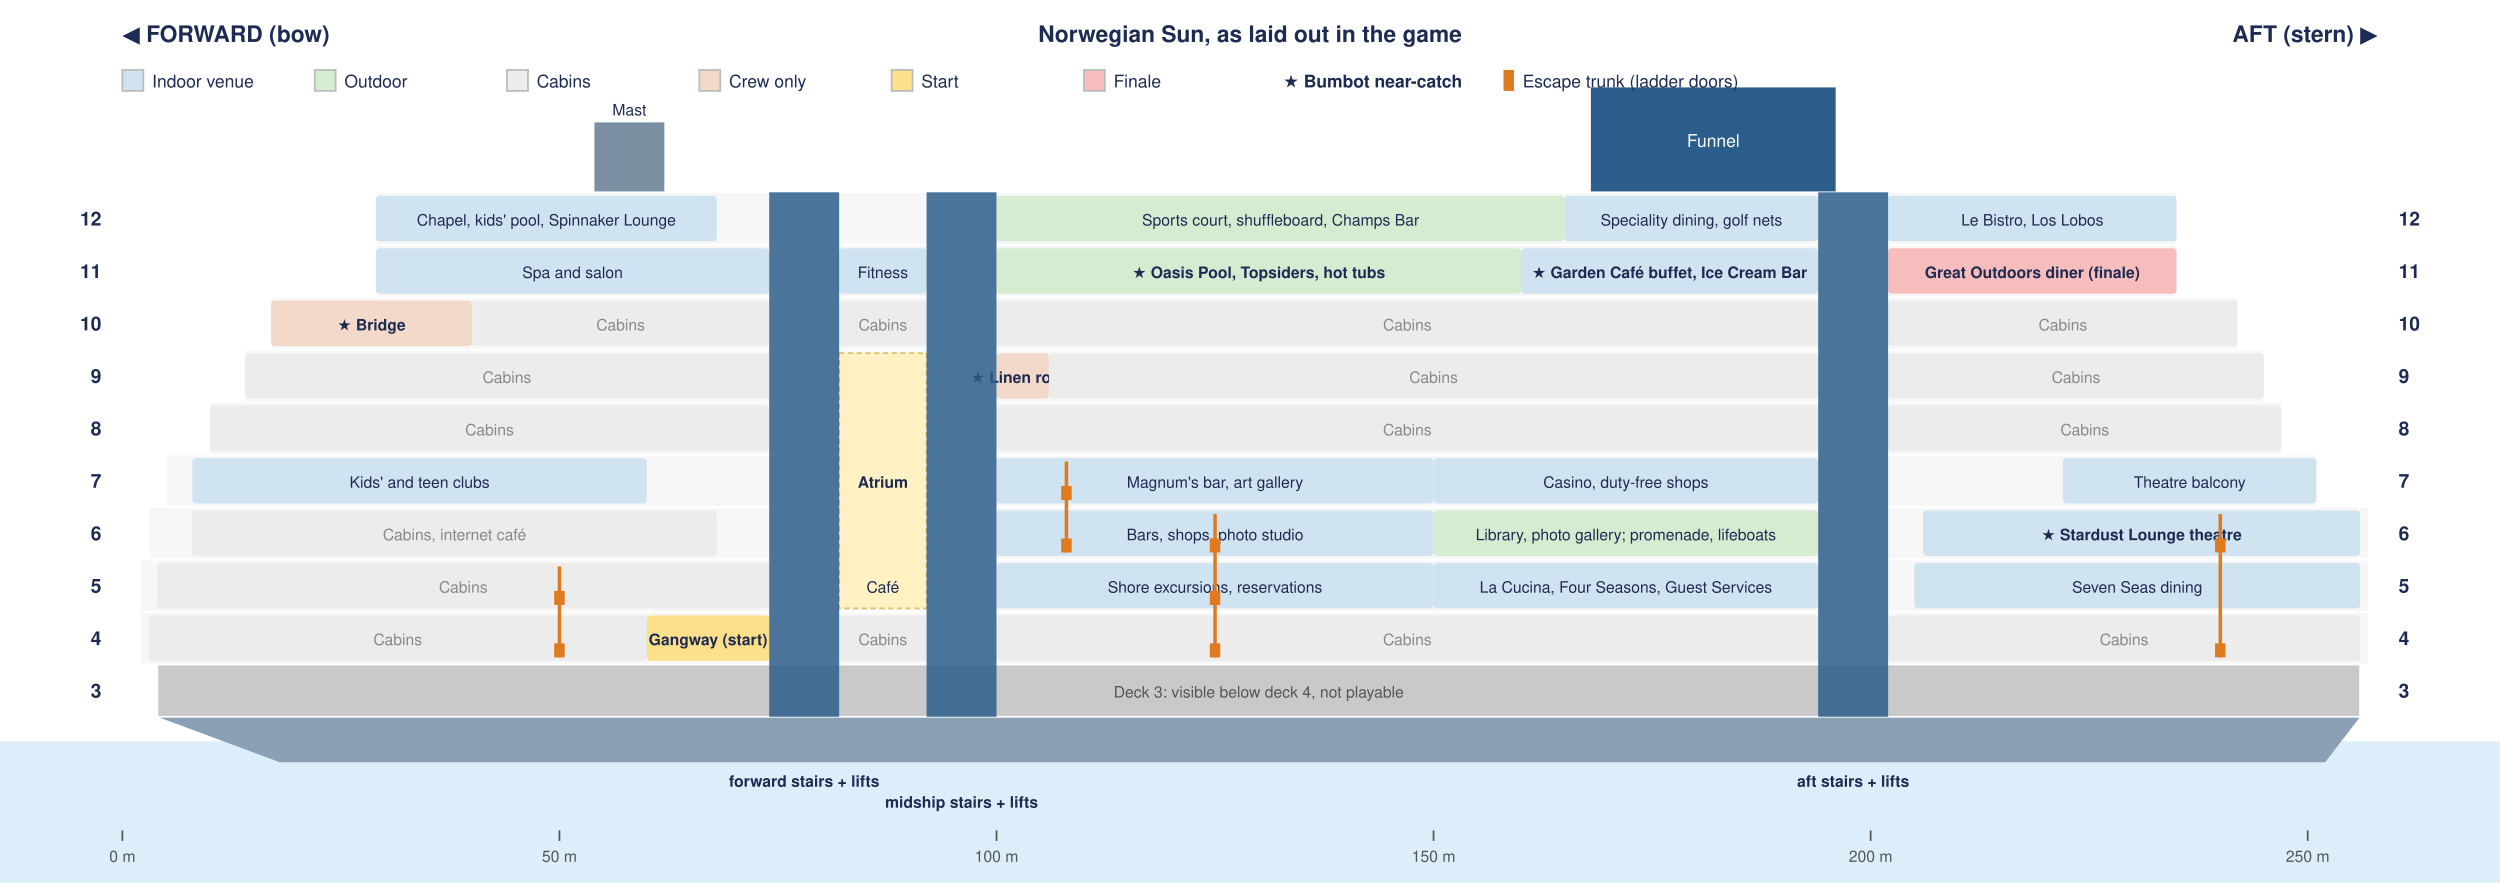
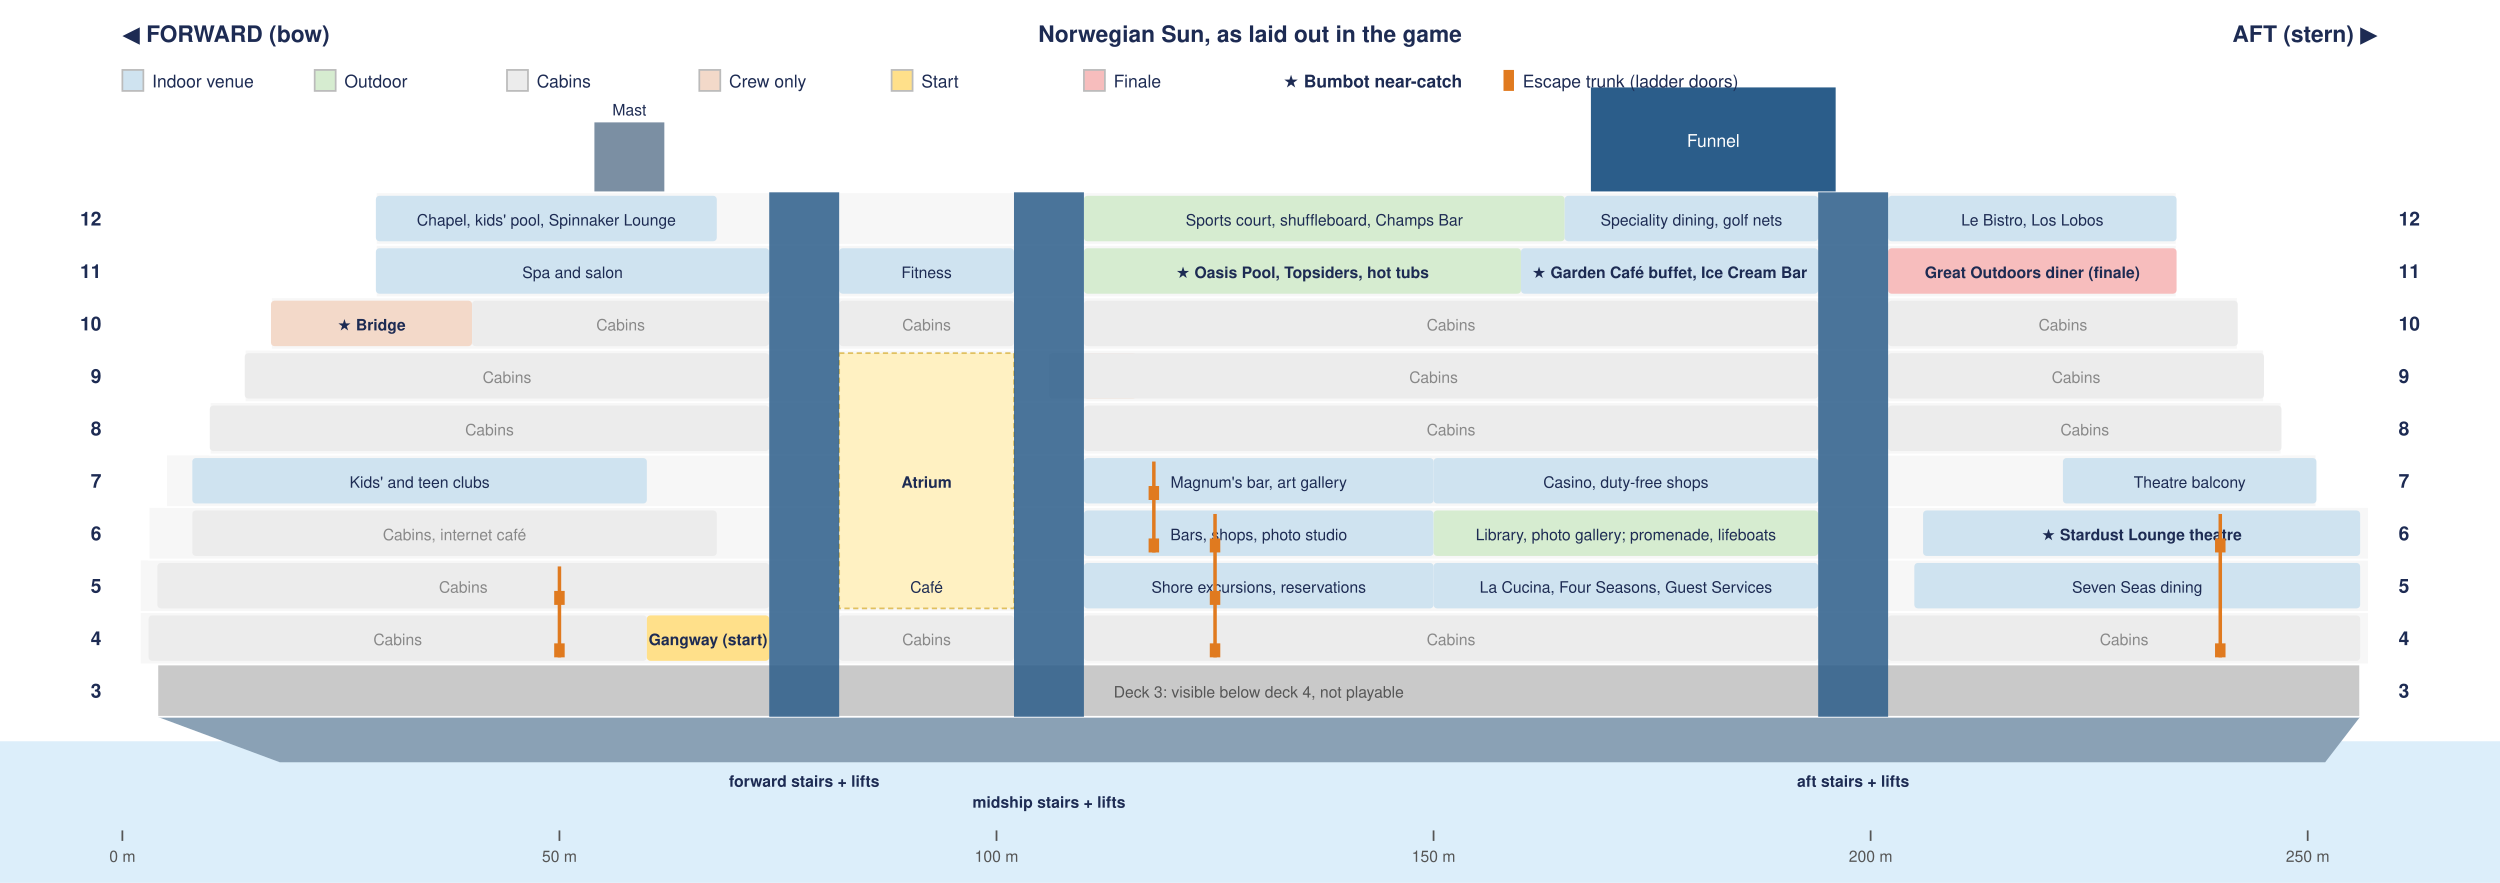
<svg xmlns="http://www.w3.org/2000/svg" width="1430" height="505" viewBox="0 0 1430 505" font-family="Helvetica, Arial, sans-serif">
  <rect width="1430" height="505" fill="#ffffff" />
  <rect x="0" y="424" width="1430" height="81" fill="#dceefa" />
  <polygon points="90,410 1350,410 1330,436 160,436" fill="#8aa1b5" />
  <rect x="910" y="50" width="140" height="60" fill="#2b5d8a" />
  <text x="980.0" y="84.0" font-size="10" text-anchor="middle" fill="#ffffff" font-weight="normal">Funnel</text>
  <rect x="340" y="70" width="40" height="40" fill="#7b8fa3" />
  <text x="360.0" y="66.0" font-size="9" text-anchor="middle" fill="#1d2b53" font-weight="normal">Mast</text>
  <rect x="90" y="380" width="1260" height="30" fill="#c9c9c9" stroke="#ffffff" />
  <text x="720.0" y="399.0" font-size="9" text-anchor="middle" fill="#555555" font-weight="normal">Deck 3: visible below deck 4, not playable</text>
  <text x="58.0" y="399.0" font-size="11" text-anchor="end" fill="#1d2b53" font-weight="bold">3</text>
  <text x="1372.0" y="399.0" font-size="11" text-anchor="start" fill="#1d2b53" font-weight="bold">3</text>
  <rect x="80" y="350" width="1275" height="30" fill="#f7f7f7" stroke="#ffffff" />
  <text x="58.0" y="369.0" font-size="11" text-anchor="end" fill="#1d2b53" font-weight="bold">4</text>
  <text x="1372.0" y="369.0" font-size="11" text-anchor="start" fill="#1d2b53" font-weight="bold">4</text>
  <rect x="80" y="320" width="1275" height="30" fill="#f7f7f7" stroke="#ffffff" />
  <text x="58.0" y="339.0" font-size="11" text-anchor="end" fill="#1d2b53" font-weight="bold">5</text>
  <text x="1372.0" y="339.0" font-size="11" text-anchor="start" fill="#1d2b53" font-weight="bold">5</text>
  <rect x="85" y="290" width="1270" height="30" fill="#f7f7f7" stroke="#ffffff" />
  <text x="58.0" y="309.0" font-size="11" text-anchor="end" fill="#1d2b53" font-weight="bold">6</text>
  <text x="1372.0" y="309.0" font-size="11" text-anchor="start" fill="#1d2b53" font-weight="bold">6</text>
  <rect x="95" y="260" width="1230" height="30" fill="#f7f7f7" stroke="#ffffff" />
  <text x="58.0" y="279.0" font-size="11" text-anchor="end" fill="#1d2b53" font-weight="bold">7</text>
  <text x="1372.0" y="279.0" font-size="11" text-anchor="start" fill="#1d2b53" font-weight="bold">7</text>
  <rect x="120" y="230" width="1185" height="30" fill="#f7f7f7" stroke="#ffffff" />
  <text x="58.0" y="249.0" font-size="11" text-anchor="end" fill="#1d2b53" font-weight="bold">8</text>
  <text x="1372.0" y="249.0" font-size="11" text-anchor="start" fill="#1d2b53" font-weight="bold">8</text>
  <rect x="140" y="200" width="1155" height="30" fill="#f7f7f7" stroke="#ffffff" />
  <text x="58.0" y="219.0" font-size="11" text-anchor="end" fill="#1d2b53" font-weight="bold">9</text>
  <text x="1372.0" y="219.0" font-size="11" text-anchor="start" fill="#1d2b53" font-weight="bold">9</text>
  <rect x="155" y="170" width="1125" height="30" fill="#f7f7f7" stroke="#ffffff" />
  <text x="58.0" y="189.0" font-size="11" text-anchor="end" fill="#1d2b53" font-weight="bold">10</text>
  <text x="1372.0" y="189.0" font-size="11" text-anchor="start" fill="#1d2b53" font-weight="bold">10</text>
  <rect x="215" y="140" width="1030" height="30" fill="#f7f7f7" stroke="#ffffff" />
  <text x="58.0" y="159.0" font-size="11" text-anchor="end" fill="#1d2b53" font-weight="bold">11</text>
  <text x="1372.0" y="159.0" font-size="11" text-anchor="start" fill="#1d2b53" font-weight="bold">11</text>
  <rect x="215" y="110" width="1030" height="30" fill="#f7f7f7" stroke="#ffffff" />
  <text x="58.0" y="129.0" font-size="11" text-anchor="end" fill="#1d2b53" font-weight="bold">12</text>
  <text x="1372.0" y="129.0" font-size="11" text-anchor="start" fill="#1d2b53" font-weight="bold">12</text>
  <rect x="215" y="112" width="195" height="26" rx="2" fill="#cfe3f0" />
  <text x="312.5" y="129.0" font-size="9" text-anchor="middle" fill="#1d2b53" font-weight="normal">Chapel, kids' pool, Spinnaker Lounge</text>
-   <rect x="570" y="112" width="325" height="26" rx="2" fill="#d6ecd0" />
-   <text x="732.5" y="129.0" font-size="9" text-anchor="middle" fill="#1d2b53" font-weight="normal">Sports court, shuffleboard, Champs Bar</text>
+   <rect x="620" y="112" width="275" height="26" rx="2" fill="#d6ecd0" />
+   <text x="757.5" y="129.0" font-size="9" text-anchor="middle" fill="#1d2b53" font-weight="normal">Sports court, shuffleboard, Champs Bar</text>
  <rect x="895" y="112" width="145" height="26" rx="2" fill="#cfe3f0" />
  <text x="967.5" y="129.0" font-size="9" text-anchor="middle" fill="#1d2b53" font-weight="normal">Speciality dining, golf nets</text>
  <rect x="1080" y="112" width="165" height="26" rx="2" fill="#cfe3f0" />
  <text x="1162.5" y="129.0" font-size="9" text-anchor="middle" fill="#1d2b53" font-weight="normal">Le Bistro, Los Lobos</text>
  <rect x="215" y="142" width="225" height="26" rx="2" fill="#cfe3f0" />
  <text x="327.5" y="159.0" font-size="9" text-anchor="middle" fill="#1d2b53" font-weight="normal">Spa and salon</text>
-   <rect x="480" y="142" width="50" height="26" rx="2" fill="#cfe3f0" />
-   <text x="505.0" y="159.0" font-size="9" text-anchor="middle" fill="#1d2b53" font-weight="normal">Fitness</text>
-   <rect x="570" y="142" width="300" height="26" rx="2" fill="#d6ecd0" />
-   <text x="720.0" y="159.0" font-size="9" text-anchor="middle" fill="#1d2b53" font-weight="bold">★ Oasis Pool, Topsiders, hot tubs</text>
+   <rect x="480" y="142" width="100" height="26" rx="2" fill="#cfe3f0" />
+   <text x="530.0" y="159.0" font-size="9" text-anchor="middle" fill="#1d2b53" font-weight="normal">Fitness</text>
+   <rect x="620" y="142" width="250" height="26" rx="2" fill="#d6ecd0" />
+   <text x="745.0" y="159.0" font-size="9" text-anchor="middle" fill="#1d2b53" font-weight="bold">★ Oasis Pool, Topsiders, hot tubs</text>
  <rect x="870" y="142" width="170" height="26" rx="2" fill="#cfe3f0" />
  <text x="955.0" y="159.0" font-size="9" text-anchor="middle" fill="#1d2b53" font-weight="bold">★ Garden Café buffet, Ice Cream Bar</text>
  <rect x="1080" y="142" width="165" height="26" rx="2" fill="#f7bdbd" />
  <text x="1162.5" y="159.0" font-size="9" text-anchor="middle" fill="#1d2b53" font-weight="bold">Great Outdoors diner (finale)</text>
  <rect x="155" y="172" width="115" height="26" rx="2" fill="#f3d9c9" />
  <text x="212.5" y="189.0" font-size="9" text-anchor="middle" fill="#1d2b53" font-weight="bold">★ Bridge</text>
  <rect x="270" y="172" width="170" height="26" rx="2" fill="#ececec" />
  <text x="355.0" y="189.0" font-size="9" text-anchor="middle" fill="#888888" font-weight="normal">Cabins</text>
-   <rect x="480" y="172" width="50" height="26" rx="2" fill="#ececec" />
-   <text x="505.0" y="189.0" font-size="9" text-anchor="middle" fill="#888888" font-weight="normal">Cabins</text>
-   <rect x="570" y="172" width="470" height="26" rx="2" fill="#ececec" />
-   <text x="805.0" y="189.0" font-size="9" text-anchor="middle" fill="#888888" font-weight="normal">Cabins</text>
+   <rect x="480" y="172" width="100" height="26" rx="2" fill="#ececec" />
+   <text x="530.0" y="189.0" font-size="9" text-anchor="middle" fill="#888888" font-weight="normal">Cabins</text>
+   <rect x="620" y="172" width="420" height="26" rx="2" fill="#ececec" />
+   <text x="830.0" y="189.0" font-size="9" text-anchor="middle" fill="#888888" font-weight="normal">Cabins</text>
  <rect x="1080" y="172" width="200" height="26" rx="2" fill="#ececec" />
  <text x="1180.0" y="189.0" font-size="9" text-anchor="middle" fill="#888888" font-weight="normal">Cabins</text>
  <rect x="140" y="202" width="300" height="26" rx="2" fill="#ececec" />
  <text x="290.0" y="219.0" font-size="9" text-anchor="middle" fill="#888888" font-weight="normal">Cabins</text>
-   <rect x="570" y="202" width="30" height="26" rx="2" fill="#f3d9c9" />
-   <text x="585.0" y="219.0" font-size="9" text-anchor="middle" fill="#1d2b53" font-weight="bold">★ Linen room</text>
+   <rect x="620" y="202" width="30" height="26" rx="2" fill="#f3d9c9" />
+   <text x="635.0" y="219.0" font-size="9" text-anchor="middle" fill="#1d2b53" font-weight="bold">★ Linen room</text>
  <rect x="600" y="202" width="440" height="26" rx="2" fill="#ececec" />
  <text x="820.0" y="219.0" font-size="9" text-anchor="middle" fill="#888888" font-weight="normal">Cabins</text>
  <rect x="1080" y="202" width="215" height="26" rx="2" fill="#ececec" />
  <text x="1187.5" y="219.0" font-size="9" text-anchor="middle" fill="#888888" font-weight="normal">Cabins</text>
  <rect x="120" y="232" width="320" height="26" rx="2" fill="#ececec" />
  <text x="280.0" y="249.0" font-size="9" text-anchor="middle" fill="#888888" font-weight="normal">Cabins</text>
-   <rect x="570" y="232" width="470" height="26" rx="2" fill="#ececec" />
-   <text x="805.0" y="249.0" font-size="9" text-anchor="middle" fill="#888888" font-weight="normal">Cabins</text>
+   <rect x="620" y="232" width="420" height="26" rx="2" fill="#ececec" />
+   <text x="830.0" y="249.0" font-size="9" text-anchor="middle" fill="#888888" font-weight="normal">Cabins</text>
  <rect x="1080" y="232" width="225" height="26" rx="2" fill="#ececec" />
  <text x="1192.5" y="249.0" font-size="9" text-anchor="middle" fill="#888888" font-weight="normal">Cabins</text>
  <rect x="110" y="262" width="260" height="26" rx="2" fill="#cfe3f0" />
  <text x="240.0" y="279.0" font-size="9" text-anchor="middle" fill="#1d2b53" font-weight="normal">Kids' and teen clubs</text>
-   <rect x="570" y="262" width="250" height="26" rx="2" fill="#cfe3f0" />
-   <text x="695.0" y="279.0" font-size="9" text-anchor="middle" fill="#1d2b53" font-weight="normal">Magnum's bar, art gallery</text>
+   <rect x="620" y="262" width="200" height="26" rx="2" fill="#cfe3f0" />
+   <text x="720.0" y="279.0" font-size="9" text-anchor="middle" fill="#1d2b53" font-weight="normal">Magnum's bar, art gallery</text>
  <rect x="820" y="262" width="220" height="26" rx="2" fill="#cfe3f0" />
  <text x="930.0" y="279.0" font-size="9" text-anchor="middle" fill="#1d2b53" font-weight="normal">Casino, duty-free shops</text>
  <rect x="1180" y="262" width="145" height="26" rx="2" fill="#cfe3f0" />
  <text x="1252.5" y="279.0" font-size="9" text-anchor="middle" fill="#1d2b53" font-weight="normal">Theatre balcony</text>
  <rect x="110" y="292" width="300" height="26" rx="2" fill="#ececec" />
  <text x="260.0" y="309.0" font-size="9" text-anchor="middle" fill="#888888" font-weight="normal">Cabins, internet café</text>
-   <rect x="570" y="292" width="250" height="26" rx="2" fill="#cfe3f0" />
-   <text x="695.0" y="309.0" font-size="9" text-anchor="middle" fill="#1d2b53" font-weight="normal">Bars, shops, photo studio</text>
+   <rect x="620" y="292" width="200" height="26" rx="2" fill="#cfe3f0" />
+   <text x="720.0" y="309.0" font-size="9" text-anchor="middle" fill="#1d2b53" font-weight="normal">Bars, shops, photo studio</text>
  <rect x="820" y="292" width="220" height="26" rx="2" fill="#d6ecd0" />
  <text x="930.0" y="309.0" font-size="9" text-anchor="middle" fill="#1d2b53" font-weight="normal">Library, photo gallery; promenade, lifeboats</text>
  <rect x="1100" y="292" width="250" height="26" rx="2" fill="#cfe3f0" />
  <text x="1225.0" y="309.0" font-size="9" text-anchor="middle" fill="#1d2b53" font-weight="bold">★ Stardust Lounge theatre</text>
  <rect x="90" y="322" width="350" height="26" rx="2" fill="#ececec" />
  <text x="265.0" y="339.0" font-size="9" text-anchor="middle" fill="#888888" font-weight="normal">Cabins</text>
-   <rect x="570" y="322" width="250" height="26" rx="2" fill="#cfe3f0" />
-   <text x="695.0" y="339.0" font-size="9" text-anchor="middle" fill="#1d2b53" font-weight="normal">Shore excursions, reservations</text>
+   <rect x="620" y="322" width="200" height="26" rx="2" fill="#cfe3f0" />
+   <text x="720.0" y="339.0" font-size="9" text-anchor="middle" fill="#1d2b53" font-weight="normal">Shore excursions, reservations</text>
  <rect x="820" y="322" width="220" height="26" rx="2" fill="#cfe3f0" />
  <text x="930.0" y="339.0" font-size="9" text-anchor="middle" fill="#1d2b53" font-weight="normal">La Cucina, Four Seasons, Guest Services</text>
  <rect x="1095" y="322" width="255" height="26" rx="2" fill="#cfe3f0" />
  <text x="1222.5" y="339.0" font-size="9" text-anchor="middle" fill="#1d2b53" font-weight="normal">Seven Seas dining</text>
  <rect x="85" y="352" width="285" height="26" rx="2" fill="#ececec" />
  <text x="227.5" y="369.0" font-size="9" text-anchor="middle" fill="#888888" font-weight="normal">Cabins</text>
  <rect x="370" y="352" width="70" height="26" rx="2" fill="#ffe08a" />
  <text x="405.0" y="369.0" font-size="9" text-anchor="middle" fill="#1d2b53" font-weight="bold">Gangway (start)</text>
-   <rect x="480" y="352" width="50" height="26" rx="2" fill="#ececec" />
-   <text x="505.0" y="369.0" font-size="9" text-anchor="middle" fill="#888888" font-weight="normal">Cabins</text>
-   <rect x="570" y="352" width="470" height="26" rx="2" fill="#ececec" />
-   <text x="805.0" y="369.0" font-size="9" text-anchor="middle" fill="#888888" font-weight="normal">Cabins</text>
+   <rect x="480" y="352" width="100" height="26" rx="2" fill="#ececec" />
+   <text x="530.0" y="369.0" font-size="9" text-anchor="middle" fill="#888888" font-weight="normal">Cabins</text>
+   <rect x="620" y="352" width="420" height="26" rx="2" fill="#ececec" />
+   <text x="830.0" y="369.0" font-size="9" text-anchor="middle" fill="#888888" font-weight="normal">Cabins</text>
  <rect x="1080" y="352" width="270" height="26" rx="2" fill="#ececec" />
  <text x="1215.0" y="369.0" font-size="9" text-anchor="middle" fill="#888888" font-weight="normal">Cabins</text>
-   <rect x="480" y="202" width="50" height="146" fill="#fff1c2" stroke="#e0c060" stroke-dasharray="3,2" />
-   <text x="505.0" y="279.0" font-size="9" text-anchor="middle" fill="#1d2b53" font-weight="bold">Atrium</text>
-   <text x="505.0" y="339.0" font-size="9" text-anchor="middle" fill="#1d2b53" font-weight="normal">Café</text>
+   <rect x="480" y="202" width="100" height="146" fill="#fff1c2" stroke="#e0c060" stroke-dasharray="3,2" />
+   <text x="530.0" y="279.0" font-size="9" text-anchor="middle" fill="#1d2b53" font-weight="bold">Atrium</text>
+   <text x="530.0" y="339.0" font-size="9" text-anchor="middle" fill="#1d2b53" font-weight="normal">Café</text>
  <rect x="440" y="110" width="40" height="300" fill="#2b5d8a" opacity="0.85" />
  <text x="460.0" y="450.0" font-size="9" text-anchor="middle" fill="#1d2b53" font-weight="bold">forward stairs + lifts</text>
-   <rect x="530" y="110" width="40" height="300" fill="#2b5d8a" opacity="0.85" />
-   <text x="550.0" y="462.0" font-size="9" text-anchor="middle" fill="#1d2b53" font-weight="bold">midship stairs + lifts</text>
+   <rect x="580" y="110" width="40" height="300" fill="#2b5d8a" opacity="0.85" />
+   <text x="600.0" y="462.0" font-size="9" text-anchor="middle" fill="#1d2b53" font-weight="bold">midship stairs + lifts</text>
  <rect x="1040" y="110" width="40" height="300" fill="#2b5d8a" opacity="0.85" />
  <text x="1060.0" y="450.0" font-size="9" text-anchor="middle" fill="#1d2b53" font-weight="bold">aft stairs + lifts</text>
  <line x1="320.0" y1="324" x2="320.0" y2="376" stroke="#e07a1f" stroke-width="2" />
  <rect x="317.0" y="368" width="6" height="8" fill="#e07a1f" />
  <rect x="317.0" y="338" width="6" height="8" fill="#e07a1f" />
  <line x1="695.0" y1="294" x2="695.0" y2="376" stroke="#e07a1f" stroke-width="2" />
  <rect x="692.0" y="368" width="6" height="8" fill="#e07a1f" />
  <rect x="692.0" y="338" width="6" height="8" fill="#e07a1f" />
  <rect x="692.0" y="308" width="6" height="8" fill="#e07a1f" />
  <line x1="1270.0" y1="294" x2="1270.0" y2="376" stroke="#e07a1f" stroke-width="2" />
  <rect x="1267.0" y="368" width="6" height="8" fill="#e07a1f" />
  <rect x="1267.0" y="308" width="6" height="8" fill="#e07a1f" />
-   <line x1="610.0" y1="264" x2="610.0" y2="316" stroke="#e07a1f" stroke-width="2" />
-   <rect x="607.0" y="308" width="6" height="8" fill="#e07a1f" />
-   <rect x="607.0" y="278" width="6" height="8" fill="#e07a1f" />
+   <line x1="660.0" y1="264" x2="660.0" y2="316" stroke="#e07a1f" stroke-width="2" />
+   <rect x="657.0" y="308" width="6" height="8" fill="#e07a1f" />
+   <rect x="657.0" y="278" width="6" height="8" fill="#e07a1f" />
  <text x="70.0" y="24.0" font-size="13" text-anchor="start" fill="#1d2b53" font-weight="bold">◀ FORWARD (bow)</text>
  <text x="1360.0" y="24.0" font-size="13" text-anchor="end" fill="#1d2b53" font-weight="bold">AFT (stern) ▶</text>
  <text x="715.0" y="24.0" font-size="13" text-anchor="middle" fill="#1d2b53" font-weight="bold">Norwegian Sun, as laid out in the game</text>
  <line x1="70" y1="475" x2="70" y2="481" stroke="#555" />
  <text x="70.0" y="493.0" font-size="9" text-anchor="middle" fill="#555555" font-weight="normal">0 m</text>
  <line x1="320" y1="475" x2="320" y2="481" stroke="#555" />
  <text x="320.0" y="493.0" font-size="9" text-anchor="middle" fill="#555555" font-weight="normal">50 m</text>
  <line x1="570" y1="475" x2="570" y2="481" stroke="#555" />
  <text x="570.0" y="493.0" font-size="9" text-anchor="middle" fill="#555555" font-weight="normal">100 m</text>
  <line x1="820" y1="475" x2="820" y2="481" stroke="#555" />
  <text x="820.0" y="493.0" font-size="9" text-anchor="middle" fill="#555555" font-weight="normal">150 m</text>
  <line x1="1070" y1="475" x2="1070" y2="481" stroke="#555" />
  <text x="1070.0" y="493.0" font-size="9" text-anchor="middle" fill="#555555" font-weight="normal">200 m</text>
  <line x1="1320" y1="475" x2="1320" y2="481" stroke="#555" />
  <text x="1320.0" y="493.0" font-size="9" text-anchor="middle" fill="#555555" font-weight="normal">250 m</text>
  <rect x="70" y="40" width="12" height="12" fill="#cfe3f0" stroke="#bbb" />
  <text x="87.0" y="50.0" font-size="10" text-anchor="start" fill="#1d2b53" font-weight="normal">Indoor venue</text>
  <rect x="180" y="40" width="12" height="12" fill="#d6ecd0" stroke="#bbb" />
  <text x="197.0" y="50.0" font-size="10" text-anchor="start" fill="#1d2b53" font-weight="normal">Outdoor</text>
  <rect x="290" y="40" width="12" height="12" fill="#ececec" stroke="#bbb" />
  <text x="307.0" y="50.0" font-size="10" text-anchor="start" fill="#1d2b53" font-weight="normal">Cabins</text>
  <rect x="400" y="40" width="12" height="12" fill="#f3d9c9" stroke="#bbb" />
  <text x="417.0" y="50.0" font-size="10" text-anchor="start" fill="#1d2b53" font-weight="normal">Crew only</text>
  <rect x="510" y="40" width="12" height="12" fill="#ffe08a" stroke="#bbb" />
  <text x="527.0" y="50.0" font-size="10" text-anchor="start" fill="#1d2b53" font-weight="normal">Start</text>
  <rect x="620" y="40" width="12" height="12" fill="#f7bdbd" stroke="#bbb" />
  <text x="637.0" y="50.0" font-size="10" text-anchor="start" fill="#1d2b53" font-weight="normal">Finale</text>
  <text x="734.0" y="50.0" font-size="10" text-anchor="start" fill="#1d2b53" font-weight="bold">★ Bumbot near-catch</text>
  <rect x="860" y="40" width="6" height="12" fill="#e07a1f" />
  <text x="871.0" y="50.0" font-size="10" text-anchor="start" fill="#1d2b53" font-weight="normal">Escape trunk (ladder doors)</text>
</svg>
